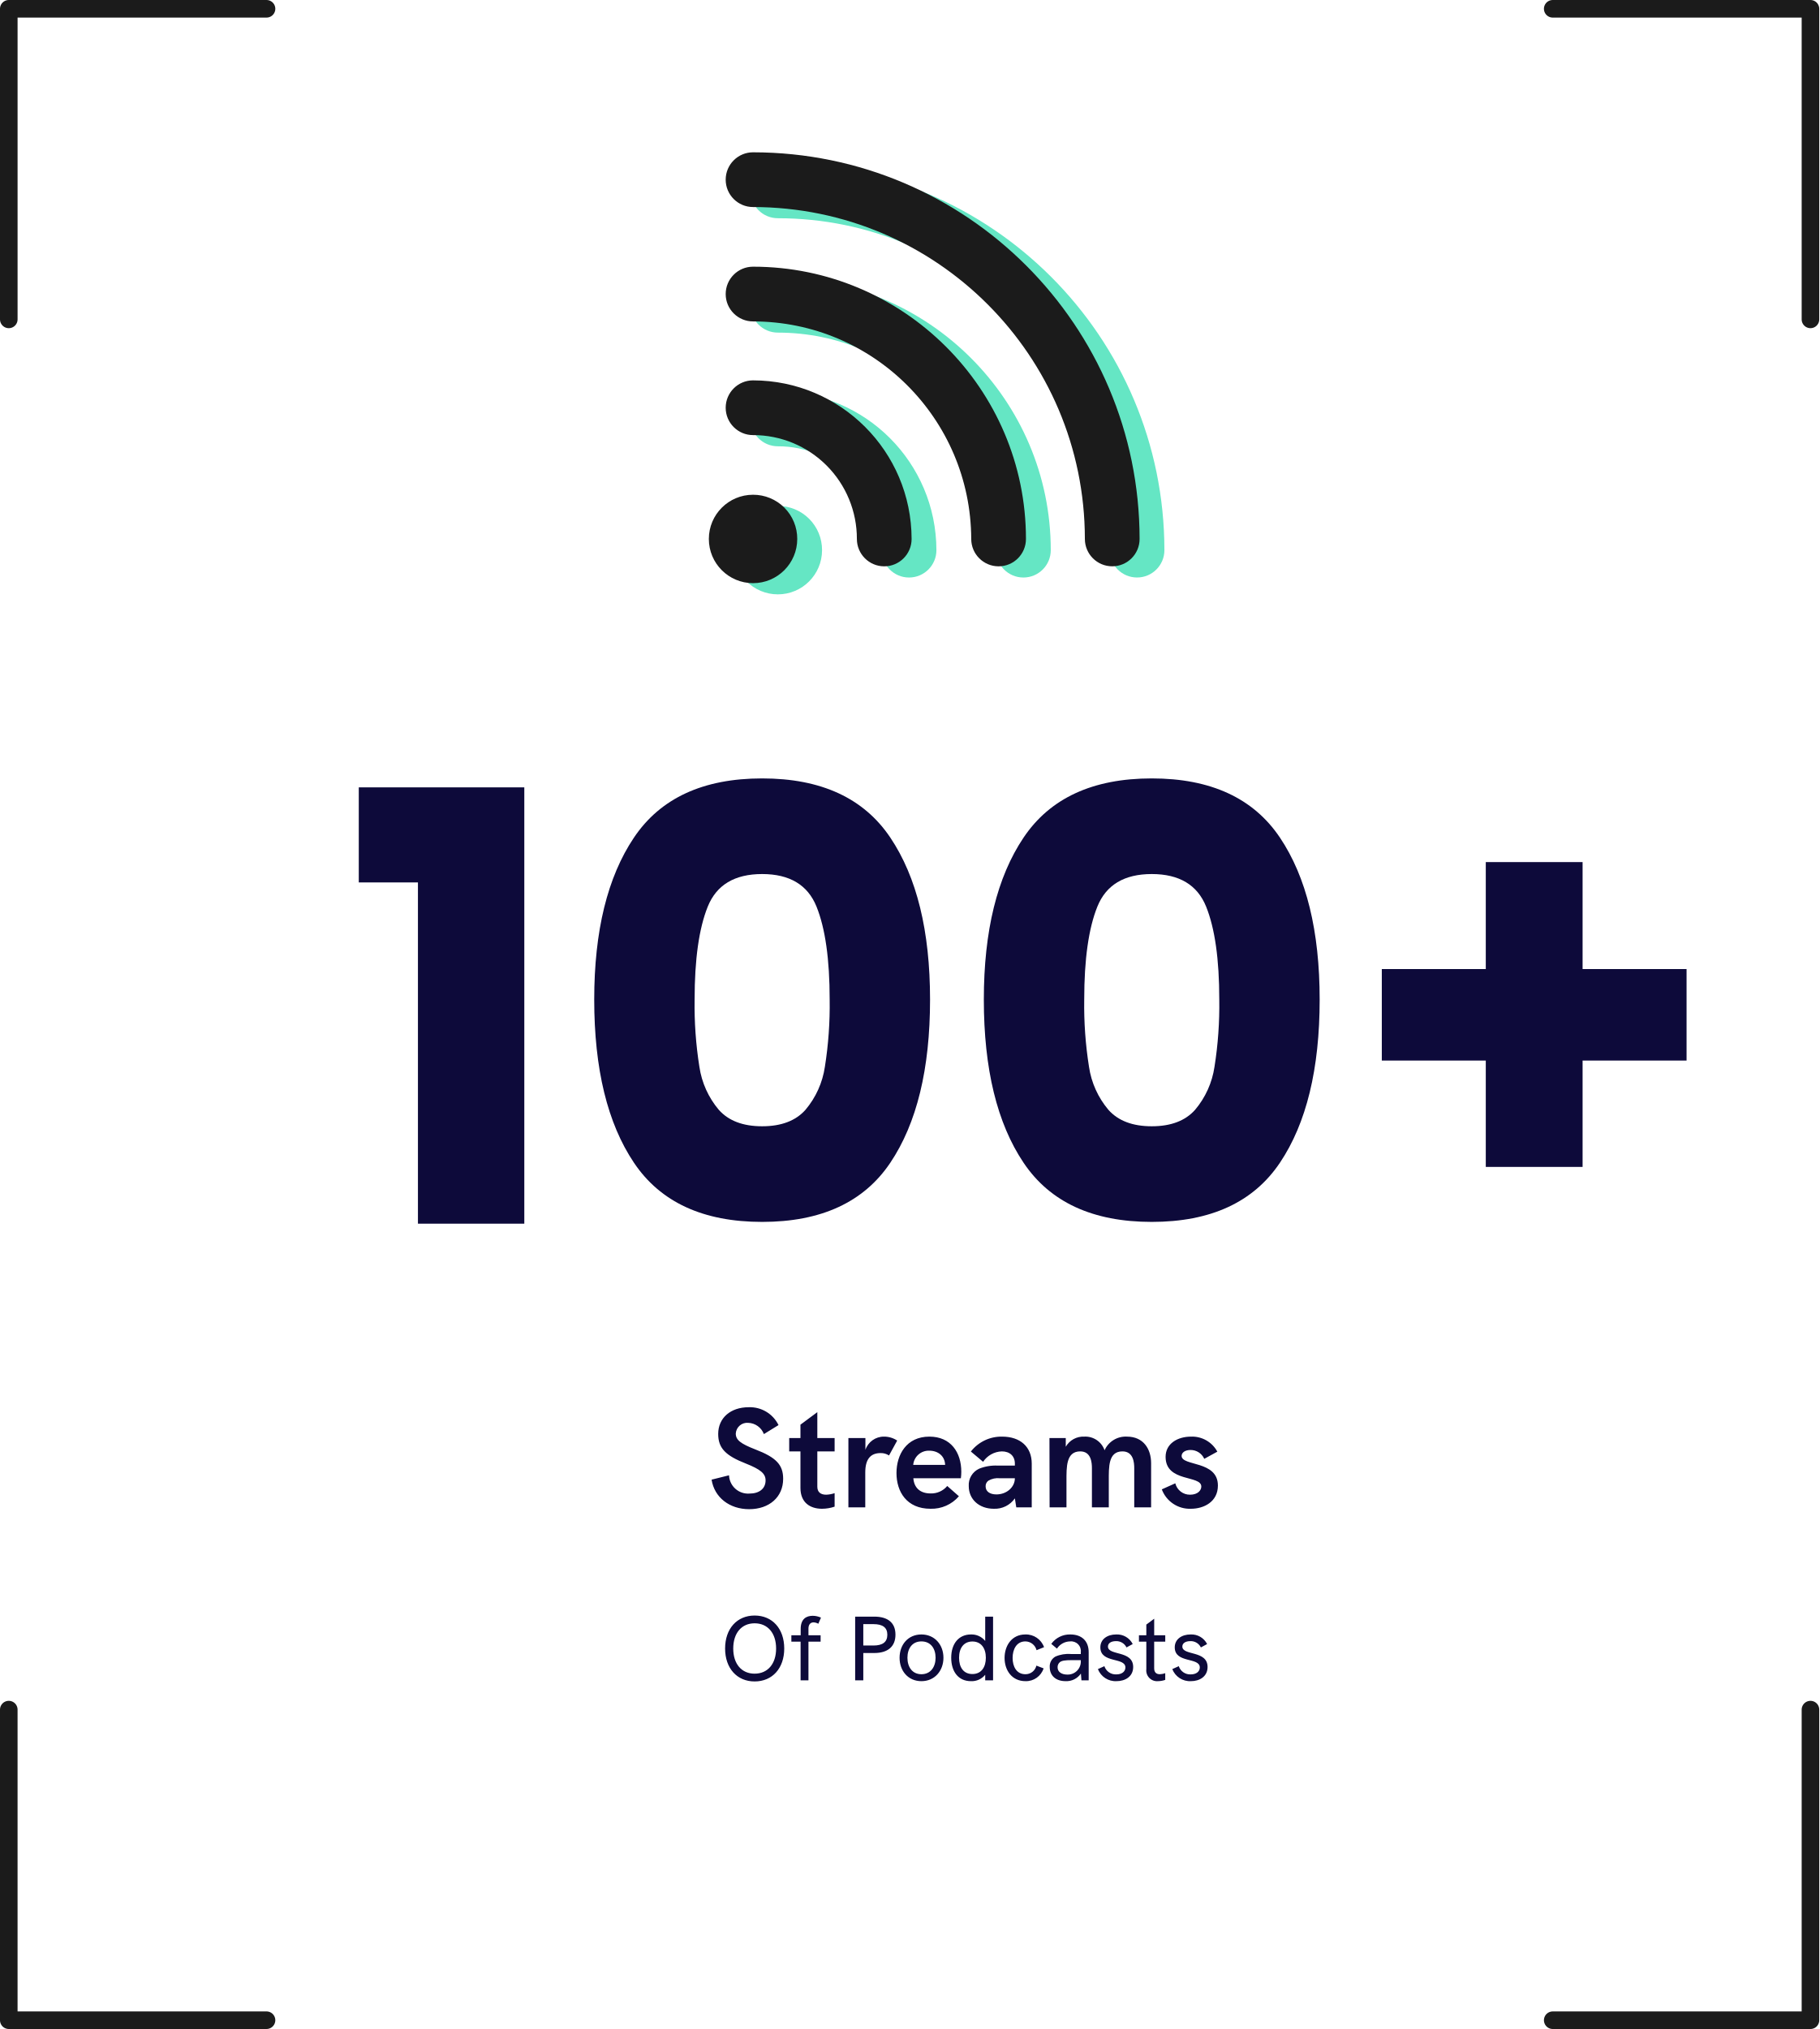
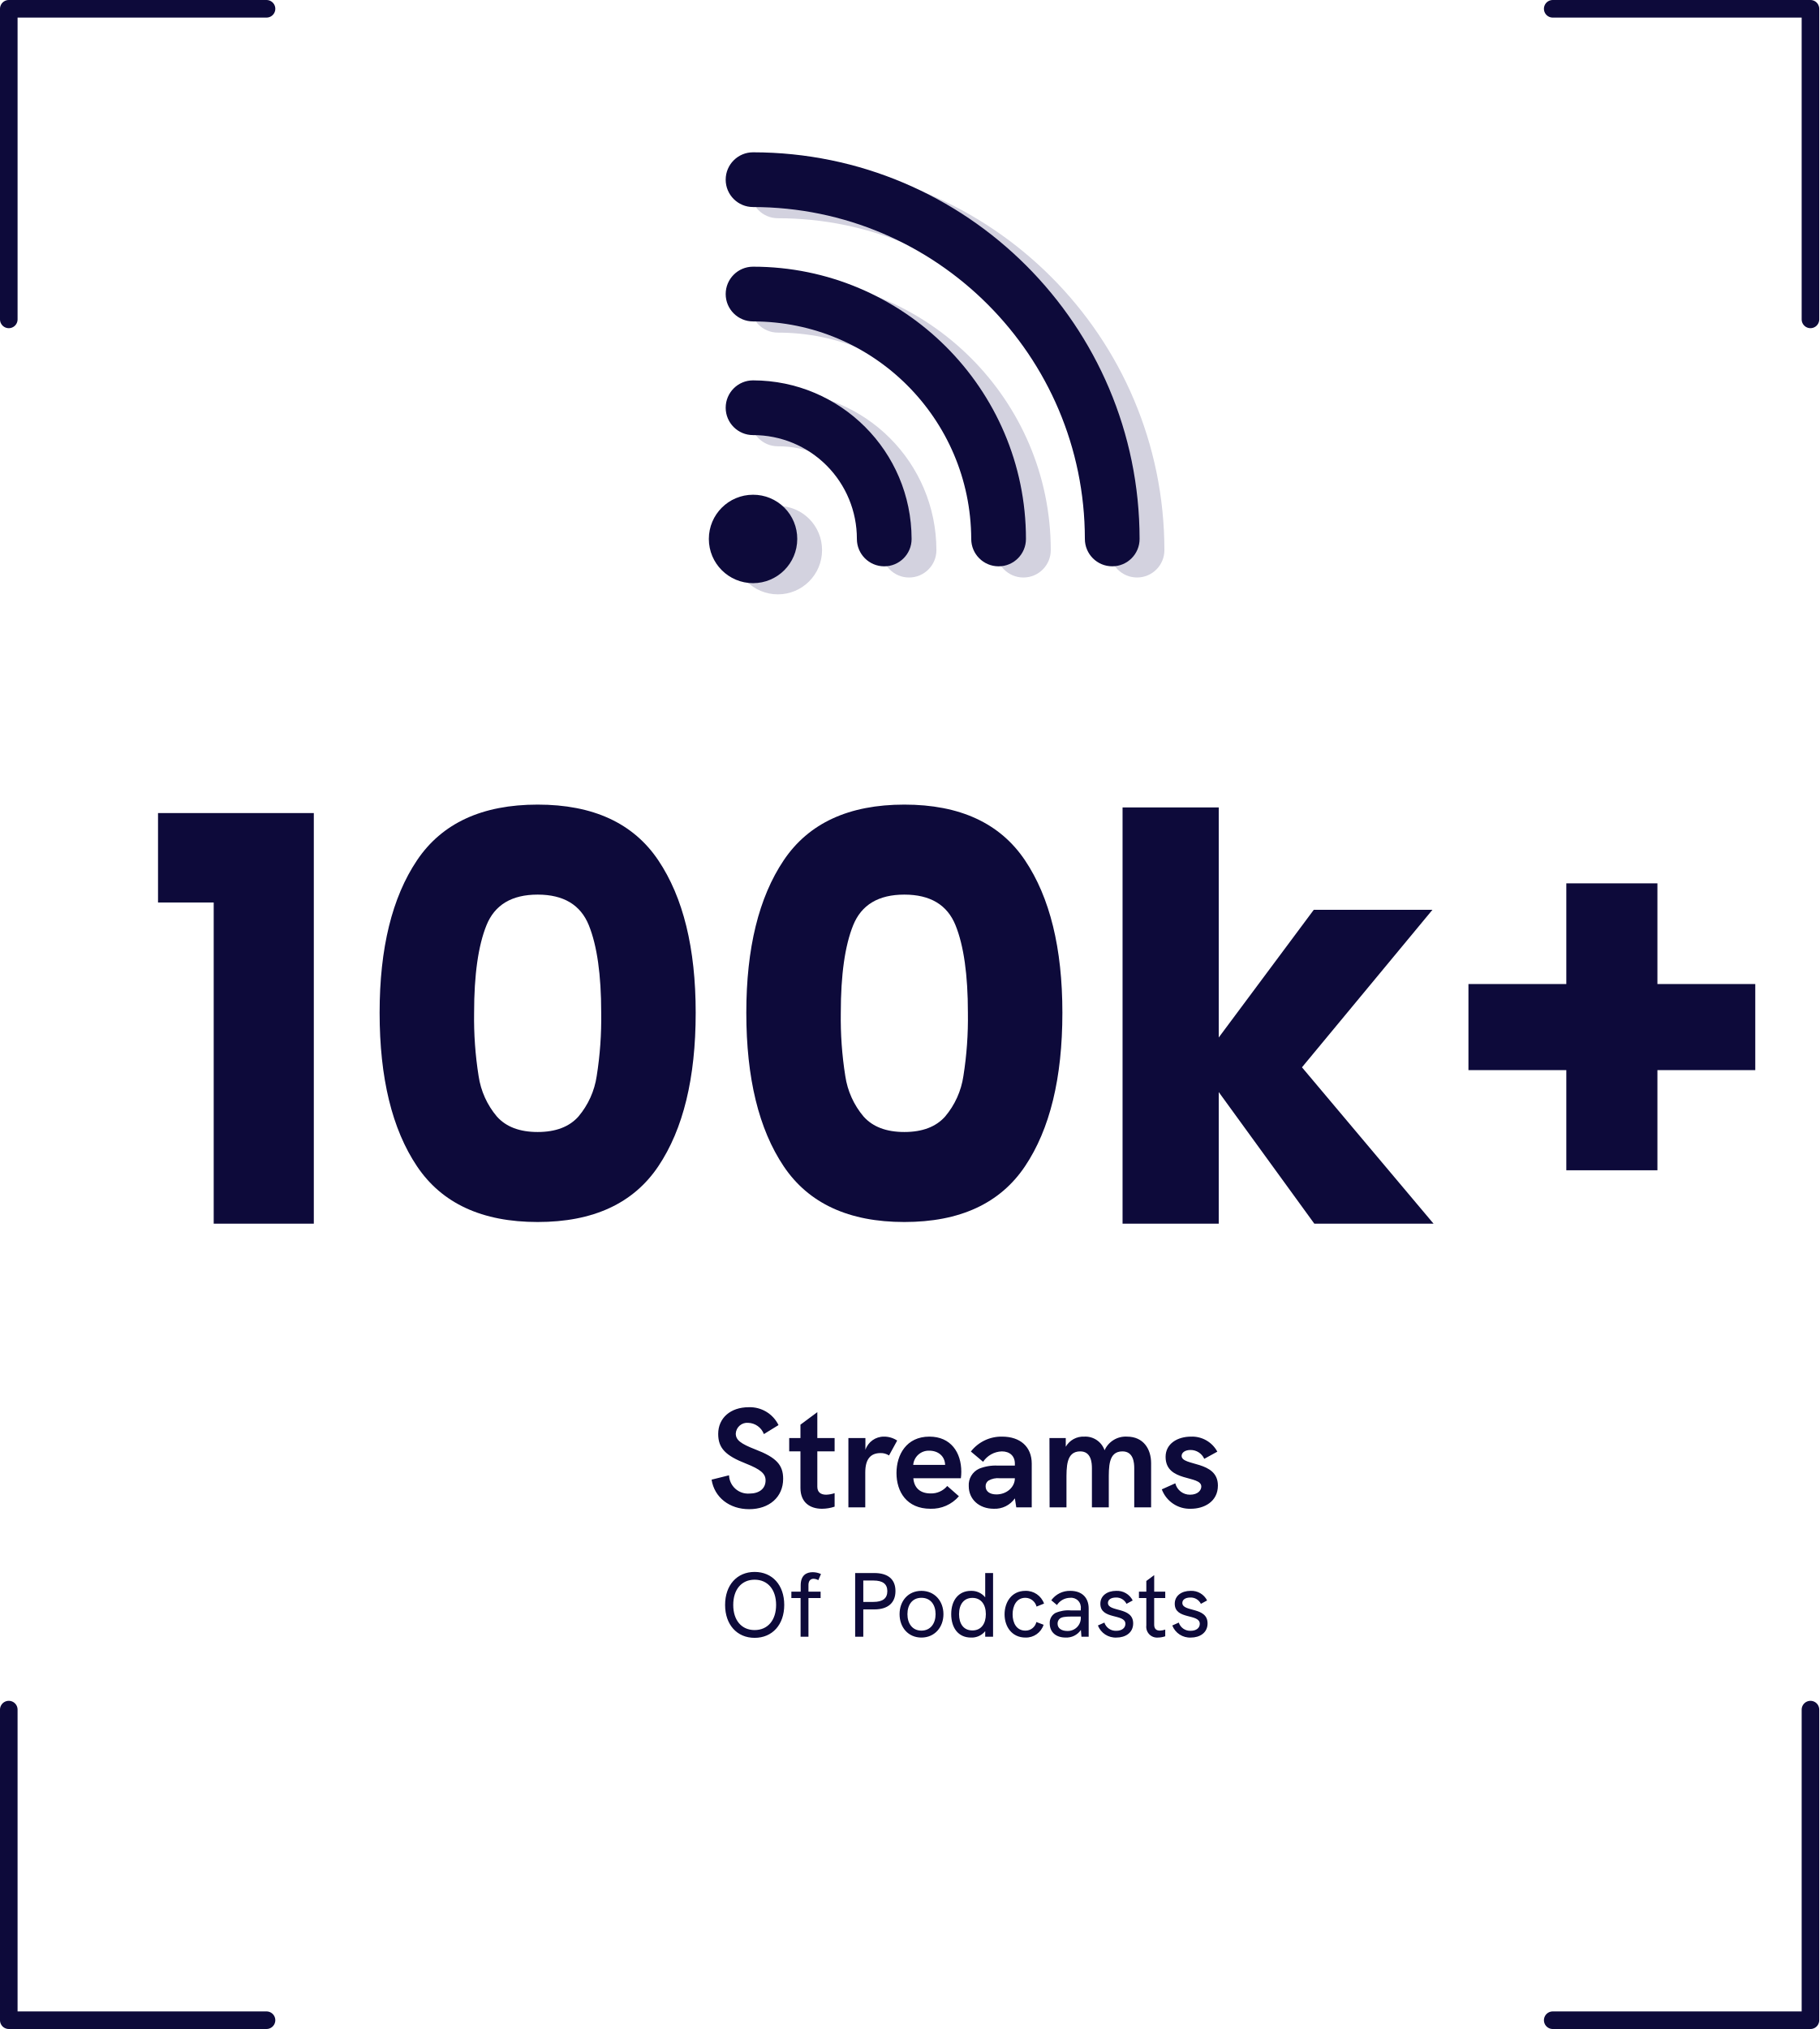
- <svg xmlns="http://www.w3.org/2000/svg" width="517.556" height="577.095" viewBox="0 0 517.556 577.095">
-   <g id="Group_4418" data-name="Group 4418" transform="translate(1738.338 -2627.482)">
-     <path id="Path_4309" data-name="Path 4309" d="M-191.59-97.07V-124.1h47.09V0h-30.26V-97.07Zm66.98,33.32q0-29.24,11.305-46.07t36.465-16.83q25.16,0,36.465,16.83T-29.07-63.75q0,29.58-11.305,46.41T-76.84-.51q-25.16,0-36.465-16.83T-124.61-63.75Zm66.98,0q0-17.17-3.74-26.435T-76.84-99.45q-11.73,0-15.47,9.265T-96.05-63.75a111.138,111.138,0,0,0,1.36,19.125,24.472,24.472,0,0,0,5.525,12.24Q-85-27.71-76.84-27.71t12.325-4.675a24.472,24.472,0,0,0,5.525-12.24A111.139,111.139,0,0,0-57.63-63.75Zm43.86,0q0-29.24,11.305-46.07T34-126.65q25.16,0,36.465,16.83T81.77-63.75q0,29.58-11.305,46.41T34-.51Q8.84-.51-2.465-17.34T-13.77-63.75Zm66.98,0q0-17.17-3.74-26.435T34-99.45q-11.73,0-15.47,9.265T14.79-63.75a111.138,111.138,0,0,0,1.36,19.125,24.472,24.472,0,0,0,5.525,12.24Q25.84-27.71,34-27.71t12.325-4.675a24.472,24.472,0,0,0,5.525-12.24A111.139,111.139,0,0,0,53.21-63.75ZM186.15-46.41H156.57v30.26H129.03V-46.41H99.45V-72.42h29.58v-30.43h27.54v30.43h29.58Z" transform="translate(-1444.679 2975.53)" fill="#0d0a3a" />
-     <path id="Path_4310" data-name="Path 4310" d="M-61.54.52c5.72,0,9.68-3.44,9.68-8.64,0-3.96-1.96-6.08-7.92-8.36-4.2-1.64-5.56-2.68-5.56-4.52a3.245,3.245,0,0,1,3.52-3.04,4.939,4.939,0,0,1,4.48,3.2l4.16-2.56a9.063,9.063,0,0,0-8.48-5.08c-5.2,0-8.68,3.08-8.68,7.6,0,4.04,2.08,6.16,7.92,8.44,4.12,1.64,5.56,2.84,5.56,4.76,0,2.36-1.8,3.76-4.6,3.76a5.427,5.427,0,0,1-5.8-5.2l-4.96,1.24C-71.42-2.8-67.1.52-61.54.52Zm24.32-16.44v-3.8h-4.92v-7.36l-4.8,3.56v3.8h-3.2v3.8h3.2v10.4c0,4.2,2.8,5.92,6.12,5.92a11.325,11.325,0,0,0,3.6-.6V-4.04a8.289,8.289,0,0,1-2.4.44c-1.56,0-2.52-.72-2.52-2.28V-15.92Zm14.04-4.2a5.523,5.523,0,0,0-5.28,3.76v-3.36H-33.3V0h4.8V-9.92c0-3.72,1.44-5.52,4.36-5.52a4.237,4.237,0,0,1,2.4.68L-19.42-19A6.731,6.731,0,0,0-23.18-20.12Zm22,10c0-5.48-2.96-10-9.08-10-6.56,0-9.36,5.2-9.36,10.36C-19.62-4.48-16.74.4-9.94.4A10.254,10.254,0,0,0-1.86-3.16L-5.18-6.08A5.913,5.913,0,0,1-9.9-3.96c-3.12,0-4.72-1.72-4.92-4.32H-1.3A14.685,14.685,0,0,0-1.18-10.12Zm-13.68-1.96a4.429,4.429,0,0,1,4.56-4.04c2.52,0,4.44,1.52,4.52,4.04Zm25.28-8.04a11,11,0,0,0-8.88,4.24l3.48,2.92a6.684,6.684,0,0,1,5.32-2.96c2.28,0,3.72,1.32,3.72,3.48v.56H9.14A12.626,12.626,0,0,0,3.9-11,5.1,5.1,0,0,0,.94-6.04C.94-2.28,3.9.4,8.06.4a6.936,6.936,0,0,0,6-2.96L14.46,0h4.4V-12.44C18.86-17.2,15.62-20.12,10.42-20.12ZM8.82-3.68c-1.92,0-3.08-.88-3.08-2.28a1.89,1.89,0,0,1,.8-1.64,5.333,5.333,0,0,1,3.24-.68h4.28C14.06-5.72,11.7-3.68,8.82-3.68ZM45.94-20.12a6.583,6.583,0,0,0-6.36,3.88,5.791,5.791,0,0,0-5.76-3.88,5.751,5.751,0,0,0-5.28,2.88v-2.48H23.9L23.94,0h4.8V-7.52c0-3.96-.12-8.4,3.92-8.4,3.12,0,3.32,3.24,3.32,4.8V0h4.8V-7.52c0-3.96-.16-8.4,3.88-8.4,3.16,0,3.36,3.24,3.36,4.8V0h4.8V-12.56C52.82-16.52,50.7-20.12,45.94-20.12ZM64.14.4c3.72,0,7.68-2,7.68-6.6,0-7.2-10.32-5.44-10.32-8.44,0-.92.96-1.68,2.52-1.68a4.245,4.245,0,0,1,3.92,2.52l3.72-2.04a8.158,8.158,0,0,0-7.48-4.28c-3.8,0-7.24,1.96-7.24,5.76,0,7.32,10.16,5.12,10.16,8.44,0,1.04-.96,2.32-3.2,2.32a4.27,4.27,0,0,1-4.2-3.24L55.86-5.12A8.494,8.494,0,0,0,64.14.4Z" transform="translate(-1463.679 3056.21)" fill="#0d0a3a" />
-     <path id="Path_4311" data-name="Path 4311" d="M-60.034.312c5.044,0,8.424-3.744,8.424-9.36,0-5.642-3.38-9.386-8.424-9.386-5.018,0-8.4,3.744-8.4,9.386C-68.432-3.432-65.052.312-60.034.312Zm0-2.21c-3.718,0-6.084-2.782-6.084-7.15,0-4.394,2.366-7.176,6.084-7.176s6.11,2.782,6.11,7.176C-53.924-4.68-56.316-1.9-60.034-1.9ZM-46.956,0h2.236V-11h3.458v-1.82H-44.72v-1.9c0-.962.416-1.768,1.456-1.768a3.067,3.067,0,0,1,1.352.39l.754-1.742a5.769,5.769,0,0,0-2.34-.52c-1.768,0-3.432.832-3.432,3.744v1.794h-2.652V-11h2.626Zm15.522,0h2.314V-7.774H-26c3.874,0,6.032-1.846,6.032-5.226,0-3.328-2.106-5.122-6.032-5.122h-5.434Zm2.314-9.906V-15.99h2.886c2.652,0,3.952.988,3.952,3.016,0,2.054-1.3,3.068-3.952,3.068ZM-12.584.234c3.77,0,6.266-2.938,6.266-6.656,0-3.744-2.522-6.63-6.266-6.63-3.77,0-6.214,2.886-6.214,6.63S-16.354.234-12.584.234Zm0-1.976c-2.6,0-3.978-2.054-3.978-4.68s1.352-4.654,3.978-4.654,4.03,2,4.03,4.654C-8.554-3.822-9.958-1.742-12.584-1.742ZM5.564-18.122v6.916a4.987,4.987,0,0,0-4.056-1.846c-3.432,0-5.616,2.574-5.616,6.63C-4.108-2.6-2.158.234,1.508.234a4.929,4.929,0,0,0,4.056-1.82V0H7.8V-18.122ZM1.924-1.794c-2.522,0-3.8-1.9-3.8-4.628,0-2.808,1.378-4.628,3.8-4.628,2.47,0,3.822,1.9,3.822,4.628C5.746-3.77,4.472-1.794,1.924-1.794ZM17.03.234a5.262,5.262,0,0,0,5.148-3.64l-2.054-.78A3.156,3.156,0,0,1,17-1.742c-2.548,0-3.64-2.21-3.64-4.628s1.092-4.706,3.64-4.706a3.32,3.32,0,0,1,3.172,2.5l2.132-.858A5.455,5.455,0,0,0,17-13.052c-3.978,0-5.928,3.3-5.928,6.682C11.076-2.86,13.156.234,17.03.234ZM29.77-13.052a6.477,6.477,0,0,0-5.408,2.678l1.612,1.352a4.533,4.533,0,0,1,3.744-2.054A2.762,2.762,0,0,1,32.76-8.008v.52H29.926a9.158,9.158,0,0,0-4.394.728A3.187,3.187,0,0,0,23.92-3.8c0,2.47,1.742,4.03,4.5,4.03a5,5,0,0,0,4.368-2.158L32.942,0H35V-8.008C35-11.18,33.046-13.052,29.77-13.052ZM28.938-1.638c-1.716,0-2.782-.806-2.782-2.054a1.814,1.814,0,0,1,.65-1.482c.546-.416,1.43-.572,3.38-.572H32.76v.13A3.714,3.714,0,0,1,28.938-1.638ZM42.926.234c2.444,0,4.732-1.3,4.732-4.03,0-4.81-7.176-3.146-7.176-5.824,0-.936.884-1.534,2.288-1.534A3.2,3.2,0,0,1,45.76-9.36l1.768-.962a4.987,4.987,0,0,0-4.706-2.73c-2.522,0-4.5,1.352-4.5,3.666,0,4.628,7.124,2.73,7.124,5.72,0,1.118-.936,1.976-2.6,1.976a3.4,3.4,0,0,1-3.38-2.34L37.622-3.2A5.4,5.4,0,0,0,42.926.234ZM56.784-11v-1.82H53.638v-4.706L51.4-15.86v3.042H49.3V-11H51.4v7.8A3.07,3.07,0,0,0,54.7.234a6.615,6.615,0,0,0,2.08-.364v-1.9a5.231,5.231,0,0,1-1.534.286c-1.014,0-1.612-.52-1.612-1.69V-11ZM64.09.234c2.444,0,4.732-1.3,4.732-4.03,0-4.81-7.176-3.146-7.176-5.824,0-.936.884-1.534,2.288-1.534a3.2,3.2,0,0,1,2.99,1.794l1.768-.962a4.987,4.987,0,0,0-4.706-2.73c-2.522,0-4.5,1.352-4.5,3.666,0,4.628,7.124,2.73,7.124,5.72,0,1.118-.936,1.976-2.6,1.976a3.4,3.4,0,0,1-3.38-2.34L58.786-3.2A5.4,5.4,0,0,0,64.09.234Z" transform="translate(-1463.621 3105.411)" fill="#0d0a3a" />
-     <g id="Group_4203" data-name="Group 4203" transform="translate(-1529.621 2673.984)">
-       <path id="Path_4202" data-name="Path 4202" d="M12.684,64.1a7.784,7.784,0,0,0,0,15.568,29.472,29.472,0,0,1,29.539,29.539,7.784,7.784,0,1,0,15.568,0A45.187,45.187,0,0,0,12.684,64.1Z" transform="translate(-0.109 0.766)" fill="#65e6c4" />
+ <svg xmlns="http://www.w3.org/2000/svg" width="517.556" height="577.096" viewBox="0 0 517.556 577.096">
+   <g id="Group_4437" data-name="Group 4437" transform="translate(1738.338 -1436.482)">
+     <path id="Path_4344" data-name="Path 4344" d="M-229.76-91.36V-116.8h44.32V0h-28.48V-91.36ZM-166.72-60q0-27.52,10.64-43.36t34.32-15.84q23.68,0,34.32,15.84T-76.8-60q0,27.84-10.64,43.68T-121.76-.48q-23.68,0-34.32-15.84T-166.72-60Zm63.04,0q0-16.16-3.52-24.88t-14.56-8.72q-11.04,0-14.56,8.72T-139.84-60a104.6,104.6,0,0,0,1.28,18,23.032,23.032,0,0,0,5.2,11.52q3.92,4.4,11.6,4.4t11.6-4.4A23.032,23.032,0,0,0-104.96-42,104.6,104.6,0,0,0-103.68-60Zm41.28,0q0-27.52,10.64-43.36t34.32-15.84q23.68,0,34.32,15.84T27.52-60q0,27.84-10.64,43.68T-17.44-.48q-23.68,0-34.32-15.84T-62.4-60ZM.64-60q0-16.16-3.52-24.88T-17.44-93.6q-11.04,0-14.56,8.72T-35.52-60a104.6,104.6,0,0,0,1.28,18,23.032,23.032,0,0,0,5.2,11.52q3.92,4.4,11.6,4.4t11.6-4.4A23.032,23.032,0,0,0-.64-42,104.6,104.6,0,0,0,.64-60ZM99.2,0,72-37.44V0H44.64V-118.4H72v65.44L99.04-89.28H132.8L95.68-44.48,133.12,0ZM224.64-43.68H196.8V-15.2H170.88V-43.68H143.04V-68.16h27.84V-96.8H196.8v28.64h27.84Z" transform="translate(-1463.621 1784.53)" fill="#0d0a3a" />
+     <path id="Path_4345" data-name="Path 4345" d="M-61.54.52c5.72,0,9.68-3.44,9.68-8.64,0-3.96-1.96-6.08-7.92-8.36-4.2-1.64-5.56-2.68-5.56-4.52a3.245,3.245,0,0,1,3.52-3.04,4.939,4.939,0,0,1,4.48,3.2l4.16-2.56a9.063,9.063,0,0,0-8.48-5.08c-5.2,0-8.68,3.08-8.68,7.6,0,4.04,2.08,6.16,7.92,8.44,4.12,1.64,5.56,2.84,5.56,4.76,0,2.36-1.8,3.76-4.6,3.76a5.427,5.427,0,0,1-5.8-5.2l-4.96,1.24C-71.42-2.8-67.1.52-61.54.52Zm24.32-16.44v-3.8h-4.92v-7.36l-4.8,3.56v3.8h-3.2v3.8h3.2v10.4c0,4.2,2.8,5.92,6.12,5.92a11.325,11.325,0,0,0,3.6-.6V-4.04a8.289,8.289,0,0,1-2.4.44c-1.56,0-2.52-.72-2.52-2.28V-15.92Zm14.04-4.2a5.523,5.523,0,0,0-5.28,3.76v-3.36H-33.3V0h4.8V-9.92c0-3.72,1.44-5.52,4.36-5.52a4.237,4.237,0,0,1,2.4.68L-19.42-19A6.731,6.731,0,0,0-23.18-20.12Zm22,10c0-5.48-2.96-10-9.08-10-6.56,0-9.36,5.2-9.36,10.36C-19.62-4.48-16.74.4-9.94.4A10.254,10.254,0,0,0-1.86-3.16L-5.18-6.08A5.913,5.913,0,0,1-9.9-3.96c-3.12,0-4.72-1.72-4.92-4.32H-1.3A14.685,14.685,0,0,0-1.18-10.12Zm-13.68-1.96a4.429,4.429,0,0,1,4.56-4.04c2.52,0,4.44,1.52,4.52,4.04Zm25.28-8.04a11,11,0,0,0-8.88,4.24l3.48,2.92a6.684,6.684,0,0,1,5.32-2.96c2.28,0,3.72,1.32,3.72,3.48v.56H9.14A12.626,12.626,0,0,0,3.9-11,5.1,5.1,0,0,0,.94-6.04C.94-2.28,3.9.4,8.06.4a6.936,6.936,0,0,0,6-2.96L14.46,0h4.4V-12.44C18.86-17.2,15.62-20.12,10.42-20.12ZM8.82-3.68c-1.92,0-3.08-.88-3.08-2.28a1.89,1.89,0,0,1,.8-1.64,5.333,5.333,0,0,1,3.24-.68h4.28C14.06-5.72,11.7-3.68,8.82-3.68ZM45.94-20.12a6.583,6.583,0,0,0-6.36,3.88,5.791,5.791,0,0,0-5.76-3.88,5.751,5.751,0,0,0-5.28,2.88v-2.48H23.9L23.94,0h4.8V-7.52c0-3.96-.12-8.4,3.92-8.4,3.12,0,3.32,3.24,3.32,4.8V0h4.8V-7.52c0-3.96-.16-8.4,3.88-8.4,3.16,0,3.36,3.24,3.36,4.8V0h4.8V-12.56C52.82-16.52,50.7-20.12,45.94-20.12ZM64.14.4c3.72,0,7.68-2,7.68-6.6,0-7.2-10.32-5.44-10.32-8.44,0-.92.96-1.68,2.52-1.68a4.245,4.245,0,0,1,3.92,2.52l3.72-2.04a8.158,8.158,0,0,0-7.48-4.28c-3.8,0-7.24,1.96-7.24,5.76,0,7.32,10.16,5.12,10.16,8.44,0,1.04-.96,2.32-3.2,2.32a4.27,4.27,0,0,1-4.2-3.24L55.86-5.12A8.494,8.494,0,0,0,64.14.4Z" transform="translate(-1463.679 1865.21)" fill="#0d0a3a" />
+     <path id="Path_4346" data-name="Path 4346" d="M-60.034.312c5.044,0,8.424-3.744,8.424-9.36,0-5.642-3.38-9.386-8.424-9.386-5.018,0-8.4,3.744-8.4,9.386C-68.432-3.432-65.052.312-60.034.312Zm0-2.21c-3.718,0-6.084-2.782-6.084-7.15,0-4.394,2.366-7.176,6.084-7.176s6.11,2.782,6.11,7.176C-53.924-4.68-56.316-1.9-60.034-1.9ZM-46.956,0h2.236V-11h3.458v-1.82H-44.72v-1.9c0-.962.416-1.768,1.456-1.768a3.067,3.067,0,0,1,1.352.39l.754-1.742a5.769,5.769,0,0,0-2.34-.52c-1.768,0-3.432.832-3.432,3.744v1.794h-2.652V-11h2.626Zm15.522,0h2.314V-7.774H-26c3.874,0,6.032-1.846,6.032-5.226,0-3.328-2.106-5.122-6.032-5.122h-5.434Zm2.314-9.906V-15.99h2.886c2.652,0,3.952.988,3.952,3.016,0,2.054-1.3,3.068-3.952,3.068ZM-12.584.234c3.77,0,6.266-2.938,6.266-6.656,0-3.744-2.522-6.63-6.266-6.63-3.77,0-6.214,2.886-6.214,6.63S-16.354.234-12.584.234Zm0-1.976c-2.6,0-3.978-2.054-3.978-4.68s1.352-4.654,3.978-4.654,4.03,2,4.03,4.654C-8.554-3.822-9.958-1.742-12.584-1.742ZM5.564-18.122v6.916a4.987,4.987,0,0,0-4.056-1.846c-3.432,0-5.616,2.574-5.616,6.63C-4.108-2.6-2.158.234,1.508.234a4.929,4.929,0,0,0,4.056-1.82V0H7.8V-18.122ZM1.924-1.794c-2.522,0-3.8-1.9-3.8-4.628,0-2.808,1.378-4.628,3.8-4.628,2.47,0,3.822,1.9,3.822,4.628C5.746-3.77,4.472-1.794,1.924-1.794ZM17.03.234a5.262,5.262,0,0,0,5.148-3.64l-2.054-.78A3.156,3.156,0,0,1,17-1.742c-2.548,0-3.64-2.21-3.64-4.628s1.092-4.706,3.64-4.706a3.32,3.32,0,0,1,3.172,2.5l2.132-.858A5.455,5.455,0,0,0,17-13.052c-3.978,0-5.928,3.3-5.928,6.682C11.076-2.86,13.156.234,17.03.234ZM29.77-13.052a6.477,6.477,0,0,0-5.408,2.678l1.612,1.352a4.533,4.533,0,0,1,3.744-2.054A2.762,2.762,0,0,1,32.76-8.008v.52H29.926a9.158,9.158,0,0,0-4.394.728A3.187,3.187,0,0,0,23.92-3.8c0,2.47,1.742,4.03,4.5,4.03a5,5,0,0,0,4.368-2.158L32.942,0H35V-8.008C35-11.18,33.046-13.052,29.77-13.052ZM28.938-1.638c-1.716,0-2.782-.806-2.782-2.054a1.814,1.814,0,0,1,.65-1.482c.546-.416,1.43-.572,3.38-.572H32.76v.13A3.714,3.714,0,0,1,28.938-1.638ZM42.926.234c2.444,0,4.732-1.3,4.732-4.03,0-4.81-7.176-3.146-7.176-5.824,0-.936.884-1.534,2.288-1.534A3.2,3.2,0,0,1,45.76-9.36l1.768-.962a4.987,4.987,0,0,0-4.706-2.73c-2.522,0-4.5,1.352-4.5,3.666,0,4.628,7.124,2.73,7.124,5.72,0,1.118-.936,1.976-2.6,1.976a3.4,3.4,0,0,1-3.38-2.34L37.622-3.2A5.4,5.4,0,0,0,42.926.234ZM56.784-11v-1.82H53.638v-4.706L51.4-15.86v3.042H49.3V-11H51.4v7.8A3.07,3.07,0,0,0,54.7.234a6.615,6.615,0,0,0,2.08-.364v-1.9a5.231,5.231,0,0,1-1.534.286c-1.014,0-1.612-.52-1.612-1.69V-11ZM64.09.234c2.444,0,4.732-1.3,4.732-4.03,0-4.81-7.176-3.146-7.176-5.824,0-.936.884-1.534,2.288-1.534a3.2,3.2,0,0,1,2.99,1.794l1.768-.962a4.987,4.987,0,0,0-4.706-2.73c-2.522,0-4.5,1.352-4.5,3.666,0,4.628,7.124,2.73,7.124,5.72,0,1.118-.936,1.976-2.6,1.976a3.4,3.4,0,0,1-3.38-2.34L58.786-3.2A5.4,5.4,0,0,0,64.09.234Z" transform="translate(-1463.621 1902.01)" fill="#0d0a3a" />
+     <g id="Group_4193" data-name="Group 4193" transform="translate(-1529.621 1482.984)">
+       <path id="Path_4202" data-name="Path 4202" d="M12.684,64.1a7.784,7.784,0,0,0,0,15.568,29.472,29.472,0,0,1,29.539,29.539,7.784,7.784,0,1,0,15.568,0A45.187,45.187,0,0,0,12.684,64.1Z" transform="translate(-0.109 0.766)" fill="#d3d2df" />
      <g id="Group_4002" data-name="Group 4002" transform="translate(0 0)">
-         <path id="Path_4200" data-name="Path 4200" d="M12.684,31.6a7.784,7.784,0,1,0,0,15.568,94.463,94.463,0,0,1,94.4,94.4,7.784,7.784,0,1,0,15.568,0A110.051,110.051,0,0,0,12.684,31.6Z" transform="translate(-0.109 -31.6)" fill="#65e6c4" />
-         <path id="Path_4201" data-name="Path 4201" d="M12.684,47.9a7.784,7.784,0,1,0,0,15.568,62.1,62.1,0,0,1,62.071,61.872,7.784,7.784,0,1,0,15.568,0C90.323,82.628,55.4,47.9,12.684,47.9Z" transform="translate(-0.109 -15.367)" fill="#65e6c4" />
-         <path id="Path_4203" data-name="Path 4203" d="M15.074,80.4A12.574,12.574,0,1,0,27.648,92.974,12.522,12.522,0,0,0,15.074,80.4Z" transform="translate(-2.5 16.998)" fill="#65e6c4" />
+         <path id="Path_4200" data-name="Path 4200" d="M12.684,31.6a7.784,7.784,0,1,0,0,15.568,94.463,94.463,0,0,1,94.4,94.4,7.784,7.784,0,1,0,15.568,0A110.051,110.051,0,0,0,12.684,31.6Z" transform="translate(-0.109 -31.6)" fill="#d3d2df" />
+         <path id="Path_4201" data-name="Path 4201" d="M12.684,47.9a7.784,7.784,0,1,0,0,15.568,62.1,62.1,0,0,1,62.071,61.872,7.784,7.784,0,1,0,15.568,0C90.323,82.628,55.4,47.9,12.684,47.9Z" transform="translate(-0.109 -15.367)" fill="#d3d2df" />
+         <path id="Path_4203" data-name="Path 4203" d="M15.074,80.4A12.574,12.574,0,1,0,27.648,92.974,12.522,12.522,0,0,0,15.074,80.4Z" transform="translate(-2.5 16.998)" fill="#d3d2df" />
      </g>
    </g>
-     <g id="Group_4204" data-name="Group 4204" transform="translate(-1536.679 2670.801)">
-       <path id="Path_4202-2" data-name="Path 4202" d="M12.684,64.1a7.784,7.784,0,0,0,0,15.568,29.472,29.472,0,0,1,29.539,29.539,7.784,7.784,0,1,0,15.568,0A45.187,45.187,0,0,0,12.684,64.1Z" transform="translate(-0.109 0.766)" fill="#1b1b1b" />
+     <g id="Group_4194" data-name="Group 4194" transform="translate(-1536.679 1479.801)">
+       <path id="Path_4202-2" data-name="Path 4202" d="M12.684,64.1a7.784,7.784,0,0,0,0,15.568,29.472,29.472,0,0,1,29.539,29.539,7.784,7.784,0,1,0,15.568,0A45.187,45.187,0,0,0,12.684,64.1Z" transform="translate(-0.109 0.766)" fill="#0d0a3a" />
      <g id="Group_4002-2" data-name="Group 4002" transform="translate(0 0)">
-         <path id="Path_4200-2" data-name="Path 4200" d="M12.684,31.6a7.784,7.784,0,1,0,0,15.568,94.463,94.463,0,0,1,94.4,94.4,7.784,7.784,0,1,0,15.568,0A110.051,110.051,0,0,0,12.684,31.6Z" transform="translate(-0.109 -31.6)" fill="#1b1b1b" />
-         <path id="Path_4201-2" data-name="Path 4201" d="M12.684,47.9a7.784,7.784,0,1,0,0,15.568,62.1,62.1,0,0,1,62.071,61.872,7.784,7.784,0,1,0,15.568,0C90.323,82.628,55.4,47.9,12.684,47.9Z" transform="translate(-0.109 -15.367)" fill="#1b1b1b" />
-         <path id="Path_4203-2" data-name="Path 4203" d="M15.074,80.4A12.574,12.574,0,1,0,27.648,92.974,12.522,12.522,0,0,0,15.074,80.4Z" transform="translate(-2.5 16.998)" fill="#1b1b1b" />
+         <path id="Path_4200-2" data-name="Path 4200" d="M12.684,31.6a7.784,7.784,0,1,0,0,15.568,94.463,94.463,0,0,1,94.4,94.4,7.784,7.784,0,1,0,15.568,0A110.051,110.051,0,0,0,12.684,31.6Z" transform="translate(-0.109 -31.6)" fill="#0d0a3a" />
+         <path id="Path_4201-2" data-name="Path 4201" d="M12.684,47.9a7.784,7.784,0,1,0,0,15.568,62.1,62.1,0,0,1,62.071,61.872,7.784,7.784,0,1,0,15.568,0C90.323,82.628,55.4,47.9,12.684,47.9Z" transform="translate(-0.109 -15.367)" fill="#0d0a3a" />
+         <path id="Path_4203-2" data-name="Path 4203" d="M15.074,80.4A12.574,12.574,0,1,0,27.648,92.974,12.522,12.522,0,0,0,15.074,80.4Z" transform="translate(-2.5 16.998)" fill="#0d0a3a" />
      </g>
    </g>
-     <g id="Group_4205" data-name="Group 4205" transform="translate(6289.317 -8705.559)">
-       <path id="Path_4219" data-name="Path 4219" d="M-8066.4,11609.2v88.34h73.323" transform="translate(41.243 210.094)" fill="none" stroke="#1b1b1b" stroke-linecap="round" stroke-linejoin="round" stroke-width="5" />
-       <path id="Path_4221" data-name="Path 4221" d="M0,88.341V0H73.323" transform="translate(-8025.156 11335.541)" fill="none" stroke="#1b1b1b" stroke-linecap="round" stroke-linejoin="round" stroke-width="5" />
-       <path id="Path_4220" data-name="Path 4220" d="M-7993.076,11697.54v-88.34H-8066.4" transform="translate(480.476 -273.659)" fill="none" stroke="#1b1b1b" stroke-linecap="round" stroke-linejoin="round" stroke-width="5" />
-       <path id="Path_4222" data-name="Path 4222" d="M73.323,0V88.341H0" transform="translate(-7585.923 11819.296)" fill="none" stroke="#1b1b1b" stroke-linecap="round" stroke-linejoin="round" stroke-width="5" />
+     <g id="Group_4195" data-name="Group 4195" transform="translate(6289.317 -9896.559)">
+       <path id="Path_4219" data-name="Path 4219" d="M-8066.4,11609.2v88.34h73.323" transform="translate(41.243 210.094)" fill="none" stroke="#0d0a3a" stroke-linecap="round" stroke-linejoin="round" stroke-width="5" />
+       <path id="Path_4221" data-name="Path 4221" d="M0,88.341V0H73.323" transform="translate(-8025.156 11335.541)" fill="none" stroke="#0d0a3a" stroke-linecap="round" stroke-linejoin="round" stroke-width="5" />
+       <path id="Path_4220" data-name="Path 4220" d="M-7993.076,11697.54v-88.34H-8066.4" transform="translate(480.476 -273.659)" fill="none" stroke="#0d0a3a" stroke-linecap="round" stroke-linejoin="round" stroke-width="5" />
+       <path id="Path_4222" data-name="Path 4222" d="M73.323,0V88.341H0" transform="translate(-7585.923 11819.296)" fill="none" stroke="#0d0a3a" stroke-linecap="round" stroke-linejoin="round" stroke-width="5" />
    </g>
  </g>
</svg>
